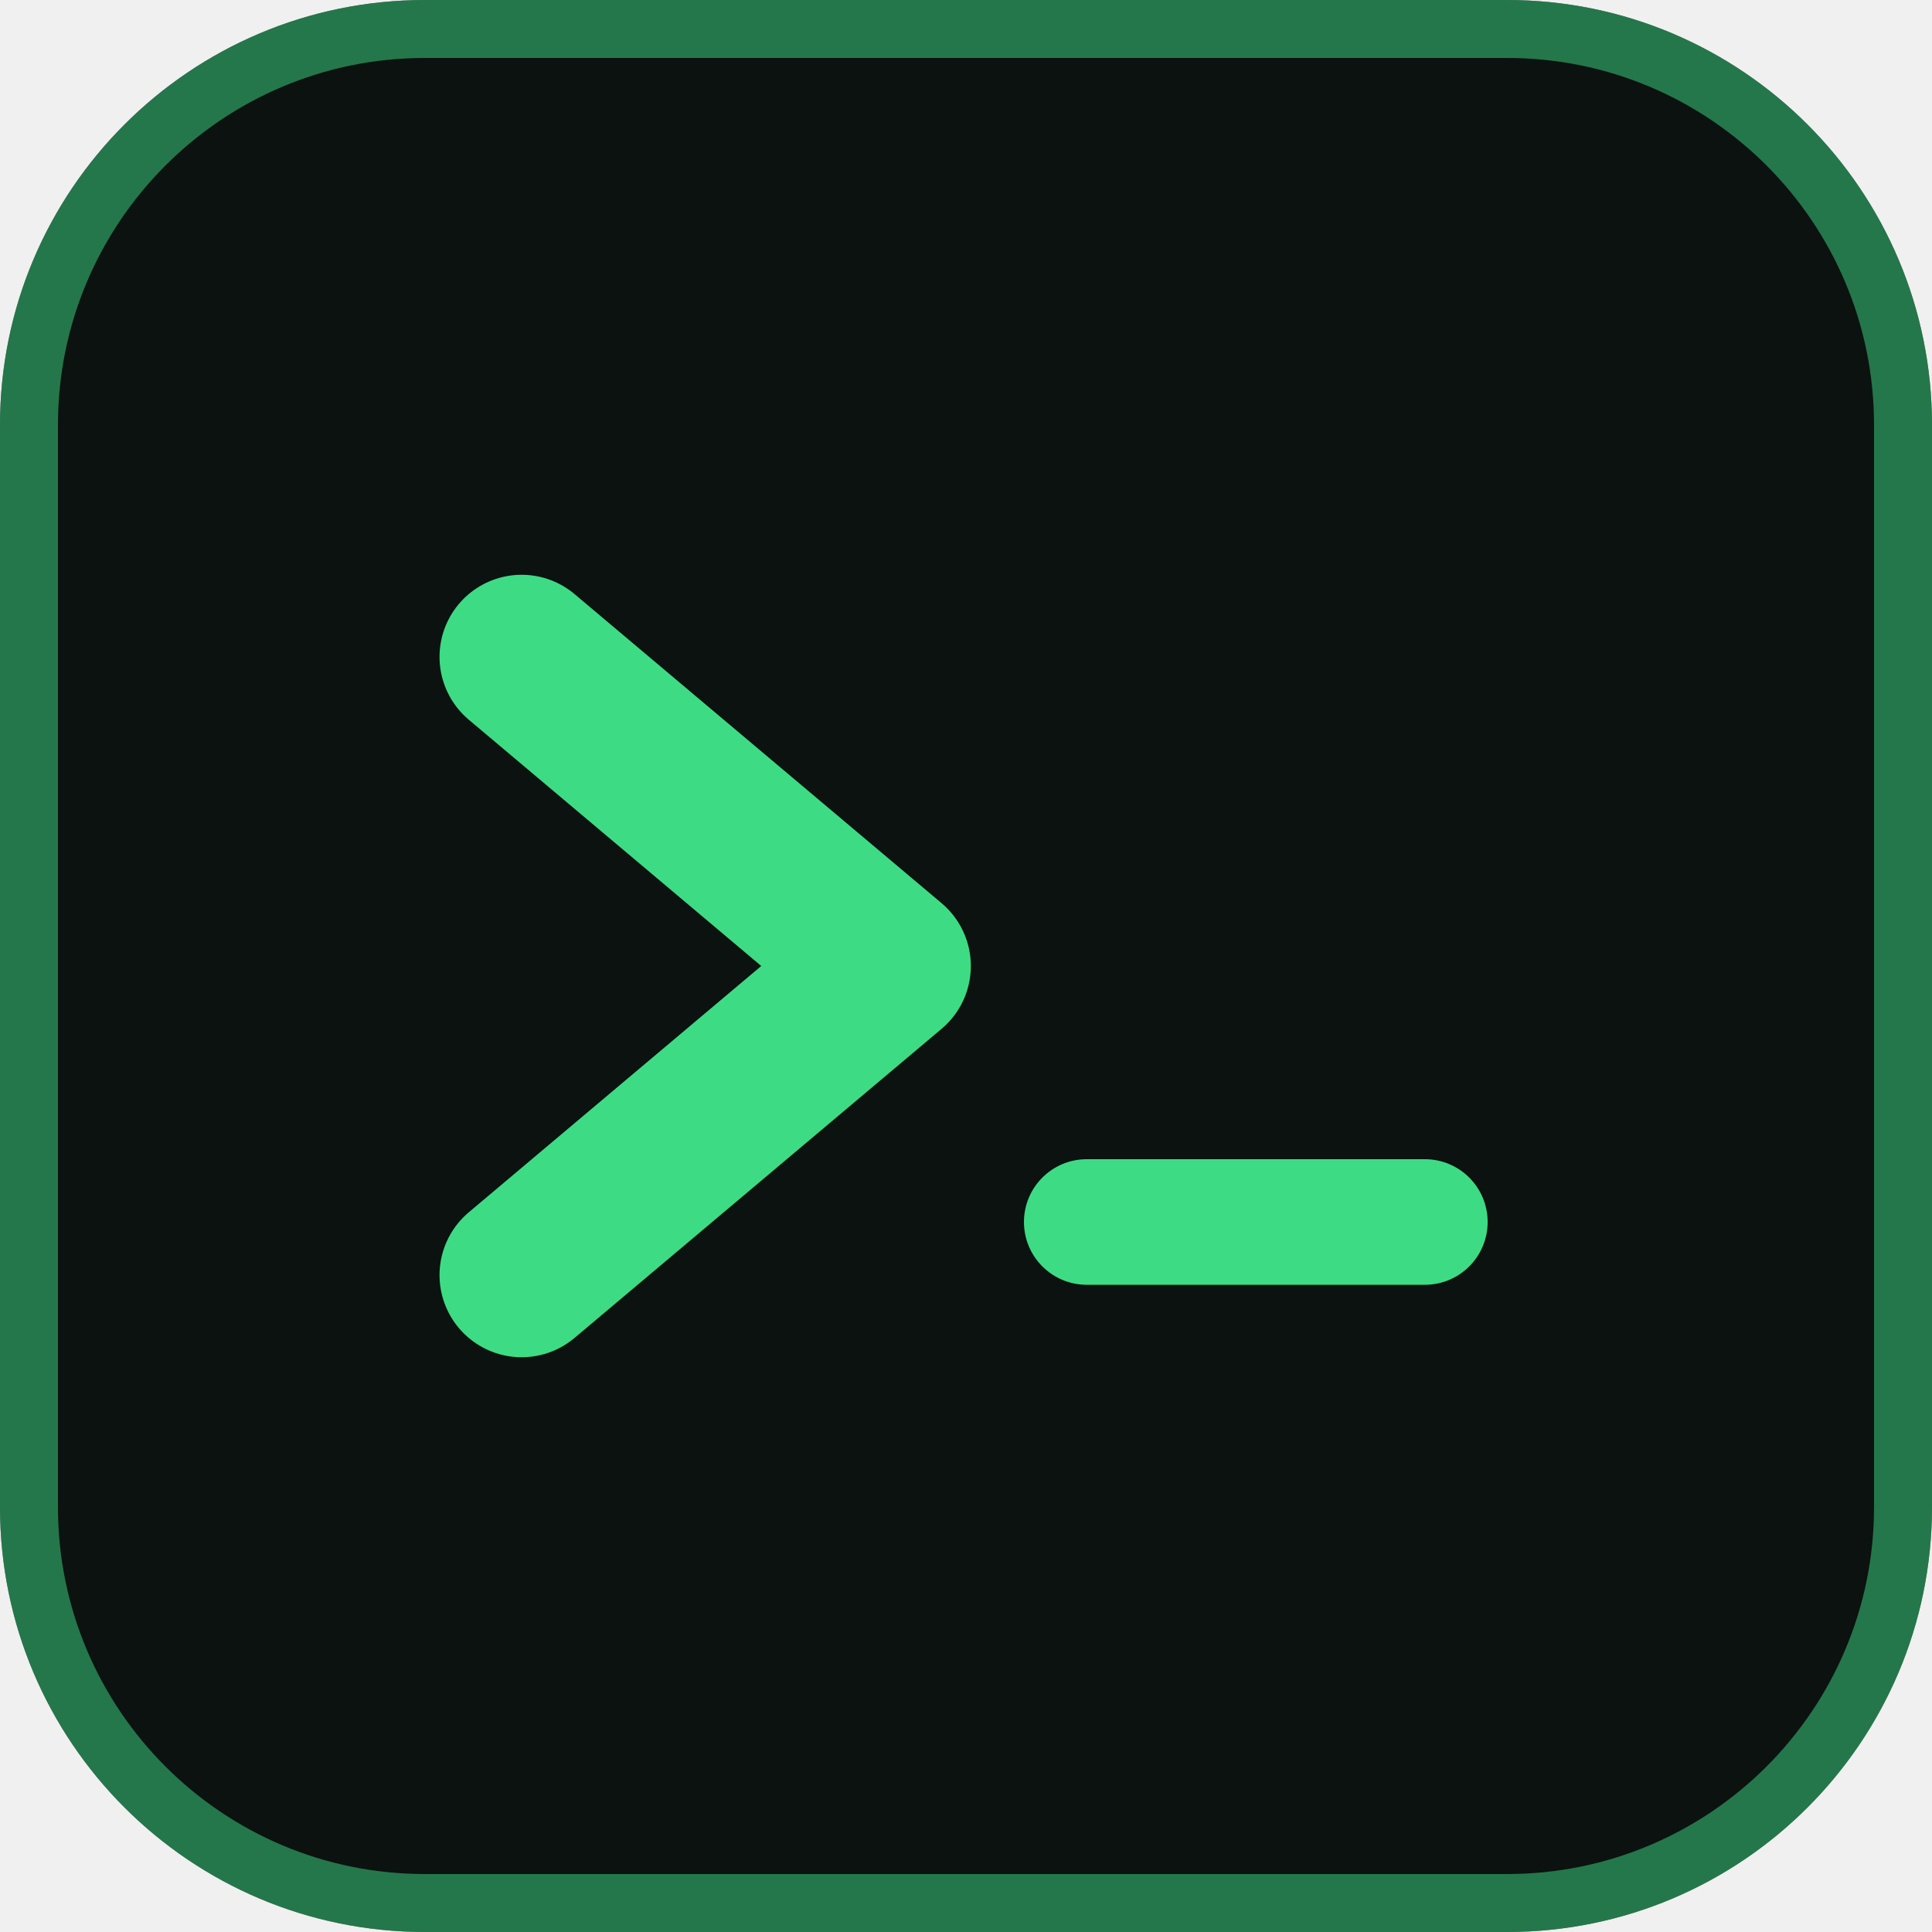
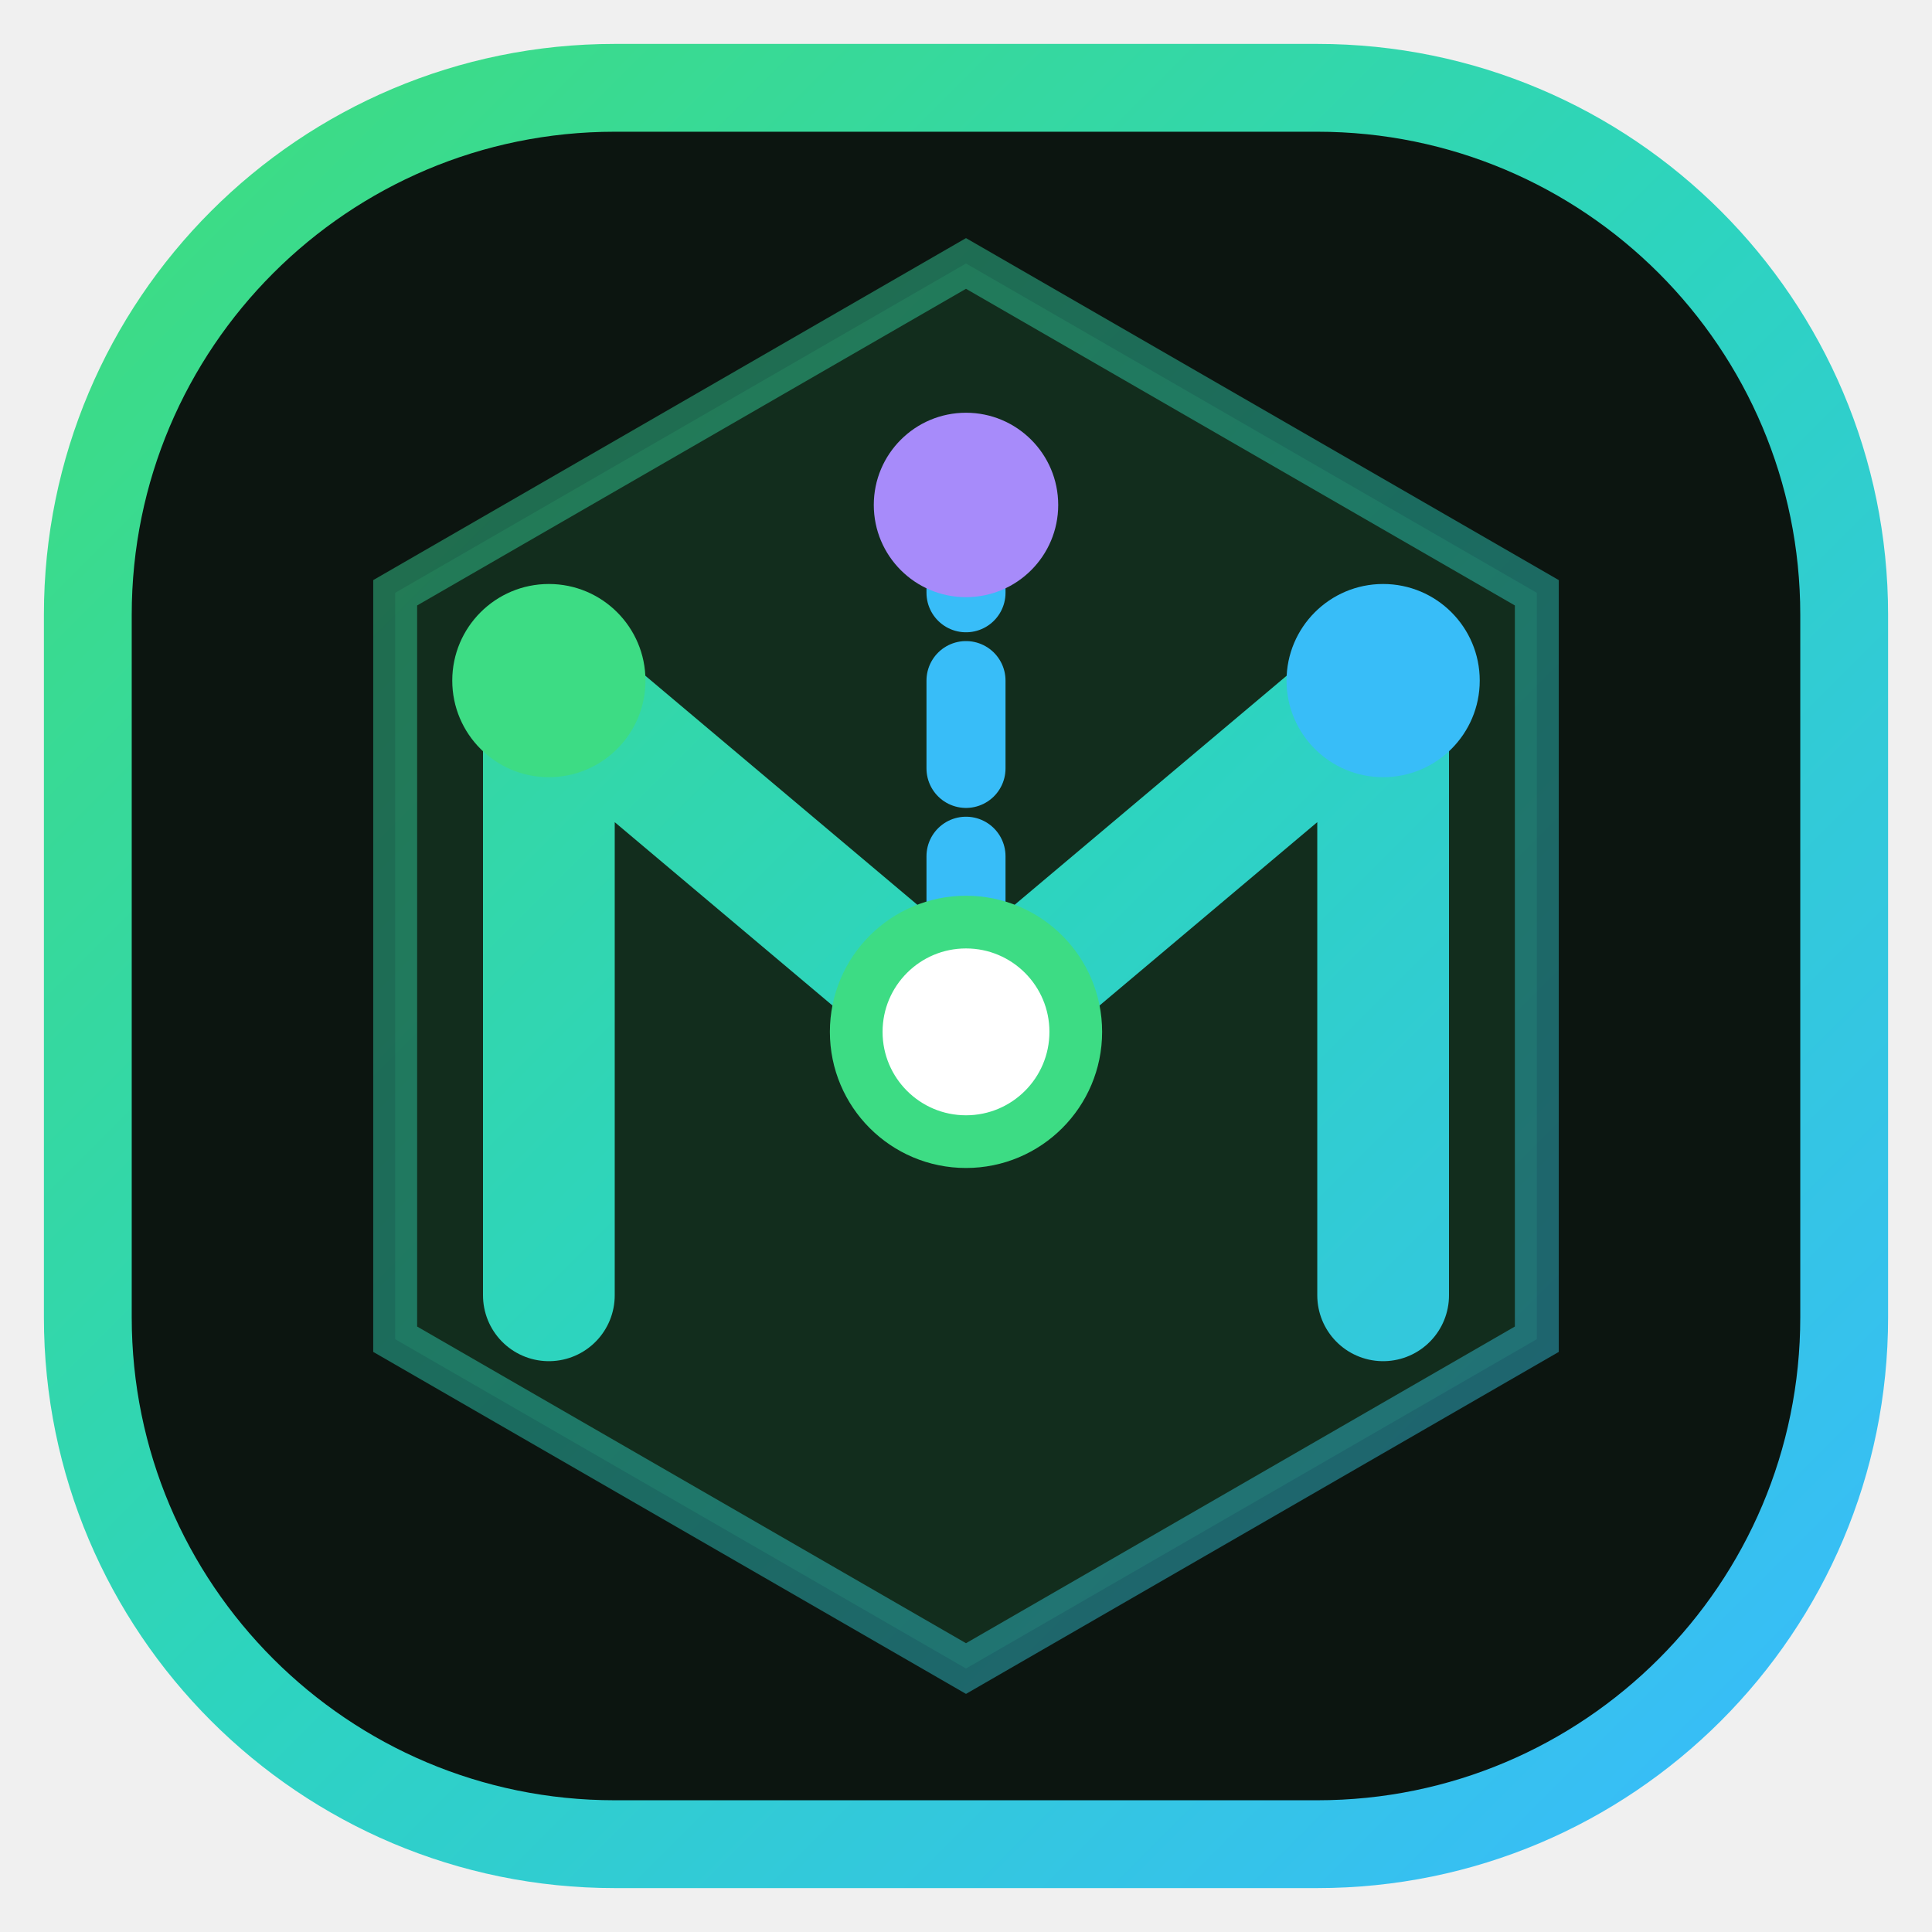
- <svg xmlns="http://www.w3.org/2000/svg" viewBox="0 0 100 100" width="100" height="100">
-   <rect width="100" height="100" rx="22" ry="22" fill="#0c1210" />
-   <rect x="1.5" y="1.5" width="97" height="97" rx="20.5" ry="20.5" fill="none" stroke="#3ddc84" stroke-opacity="0.5" stroke-width="3" />
-   <path d="M27 34 L46 50 L27 66" fill="none" stroke="#3ddc84" stroke-width="8.5" stroke-linecap="round" stroke-linejoin="round" />
-   <rect x="53" y="60" width="24" height="6.5" rx="3.25" fill="#3ddc84" />
+ <svg xmlns="http://www.w3.org/2000/svg" width="64" height="64" viewBox="0 0 44 44" fill="none">
+   <defs>
+     <linearGradient id="mh-ai-grad" x1="4" y1="4" x2="40" y2="40" gradientUnits="userSpaceOnUse">
+       <stop offset="0%" stop-color="#3ddc84" />
+       <stop offset="50%" stop-color="#2dd4bf" />
+       <stop offset="100%" stop-color="#38bdf8" />
+     </linearGradient>
+   </defs>
+   <rect x="2" y="2" width="40" height="40" rx="12" fill="#0c1510" stroke="url(#mh-ai-grad)" stroke-width="2" />
+   <polygon points="22,6 35,13.5 35,30.5 22,38 9,30.5 9,13.5" fill="rgba(61,220,132,0.12)" stroke="url(#mh-ai-grad)" stroke-opacity="0.45" stroke-width="1" />
+   <path d="M12.5 29.5V15.5L22 23.5L31.5 15.5V29.5" stroke="url(#mh-ai-grad)" stroke-width="3" stroke-linecap="round" stroke-linejoin="round" />
+   <path d="M22 11.5V23.5" stroke="#38bdf8" stroke-width="1.8" stroke-linecap="round" stroke-dasharray="2 2" />
+   <circle cx="12.5" cy="15.5" r="2.2" fill="#3ddc84" />
+   <circle cx="31.5" cy="15.5" r="2.2" fill="#38bdf8" />
+   <circle cx="22" cy="11.5" r="2.1" fill="#a78bfa" />
+   <circle cx="22" cy="23.5" r="2.5" fill="#ffffff" stroke="#3ddc84" stroke-width="1.2" />
</svg>
